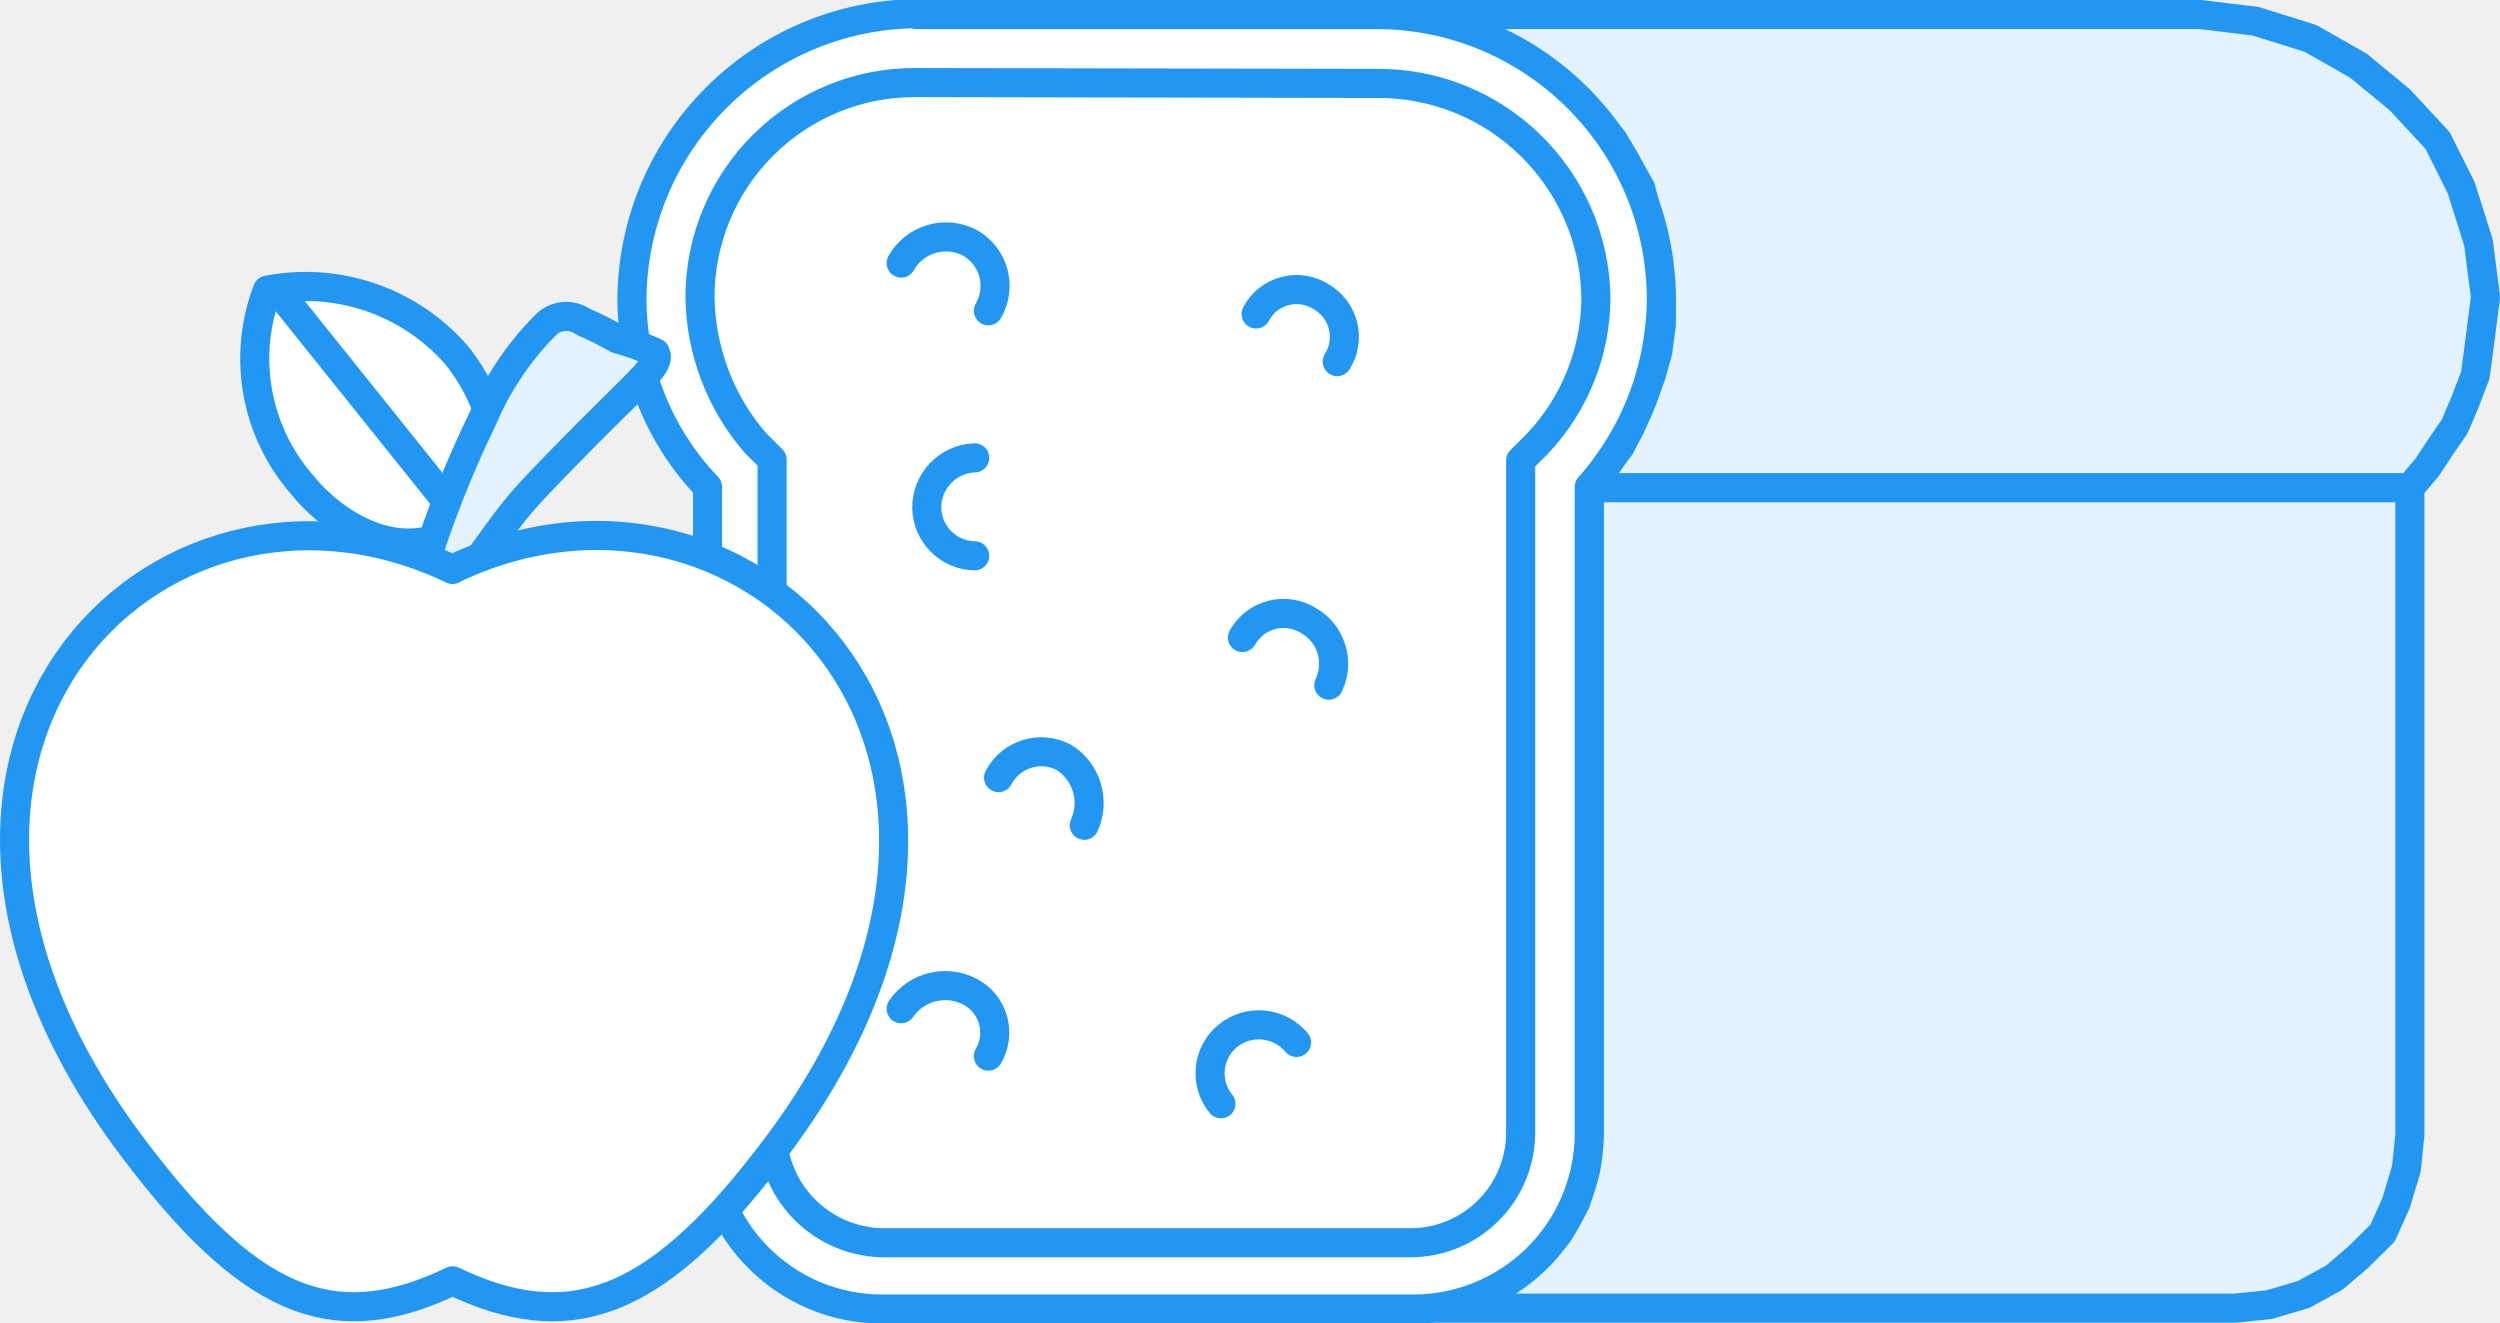
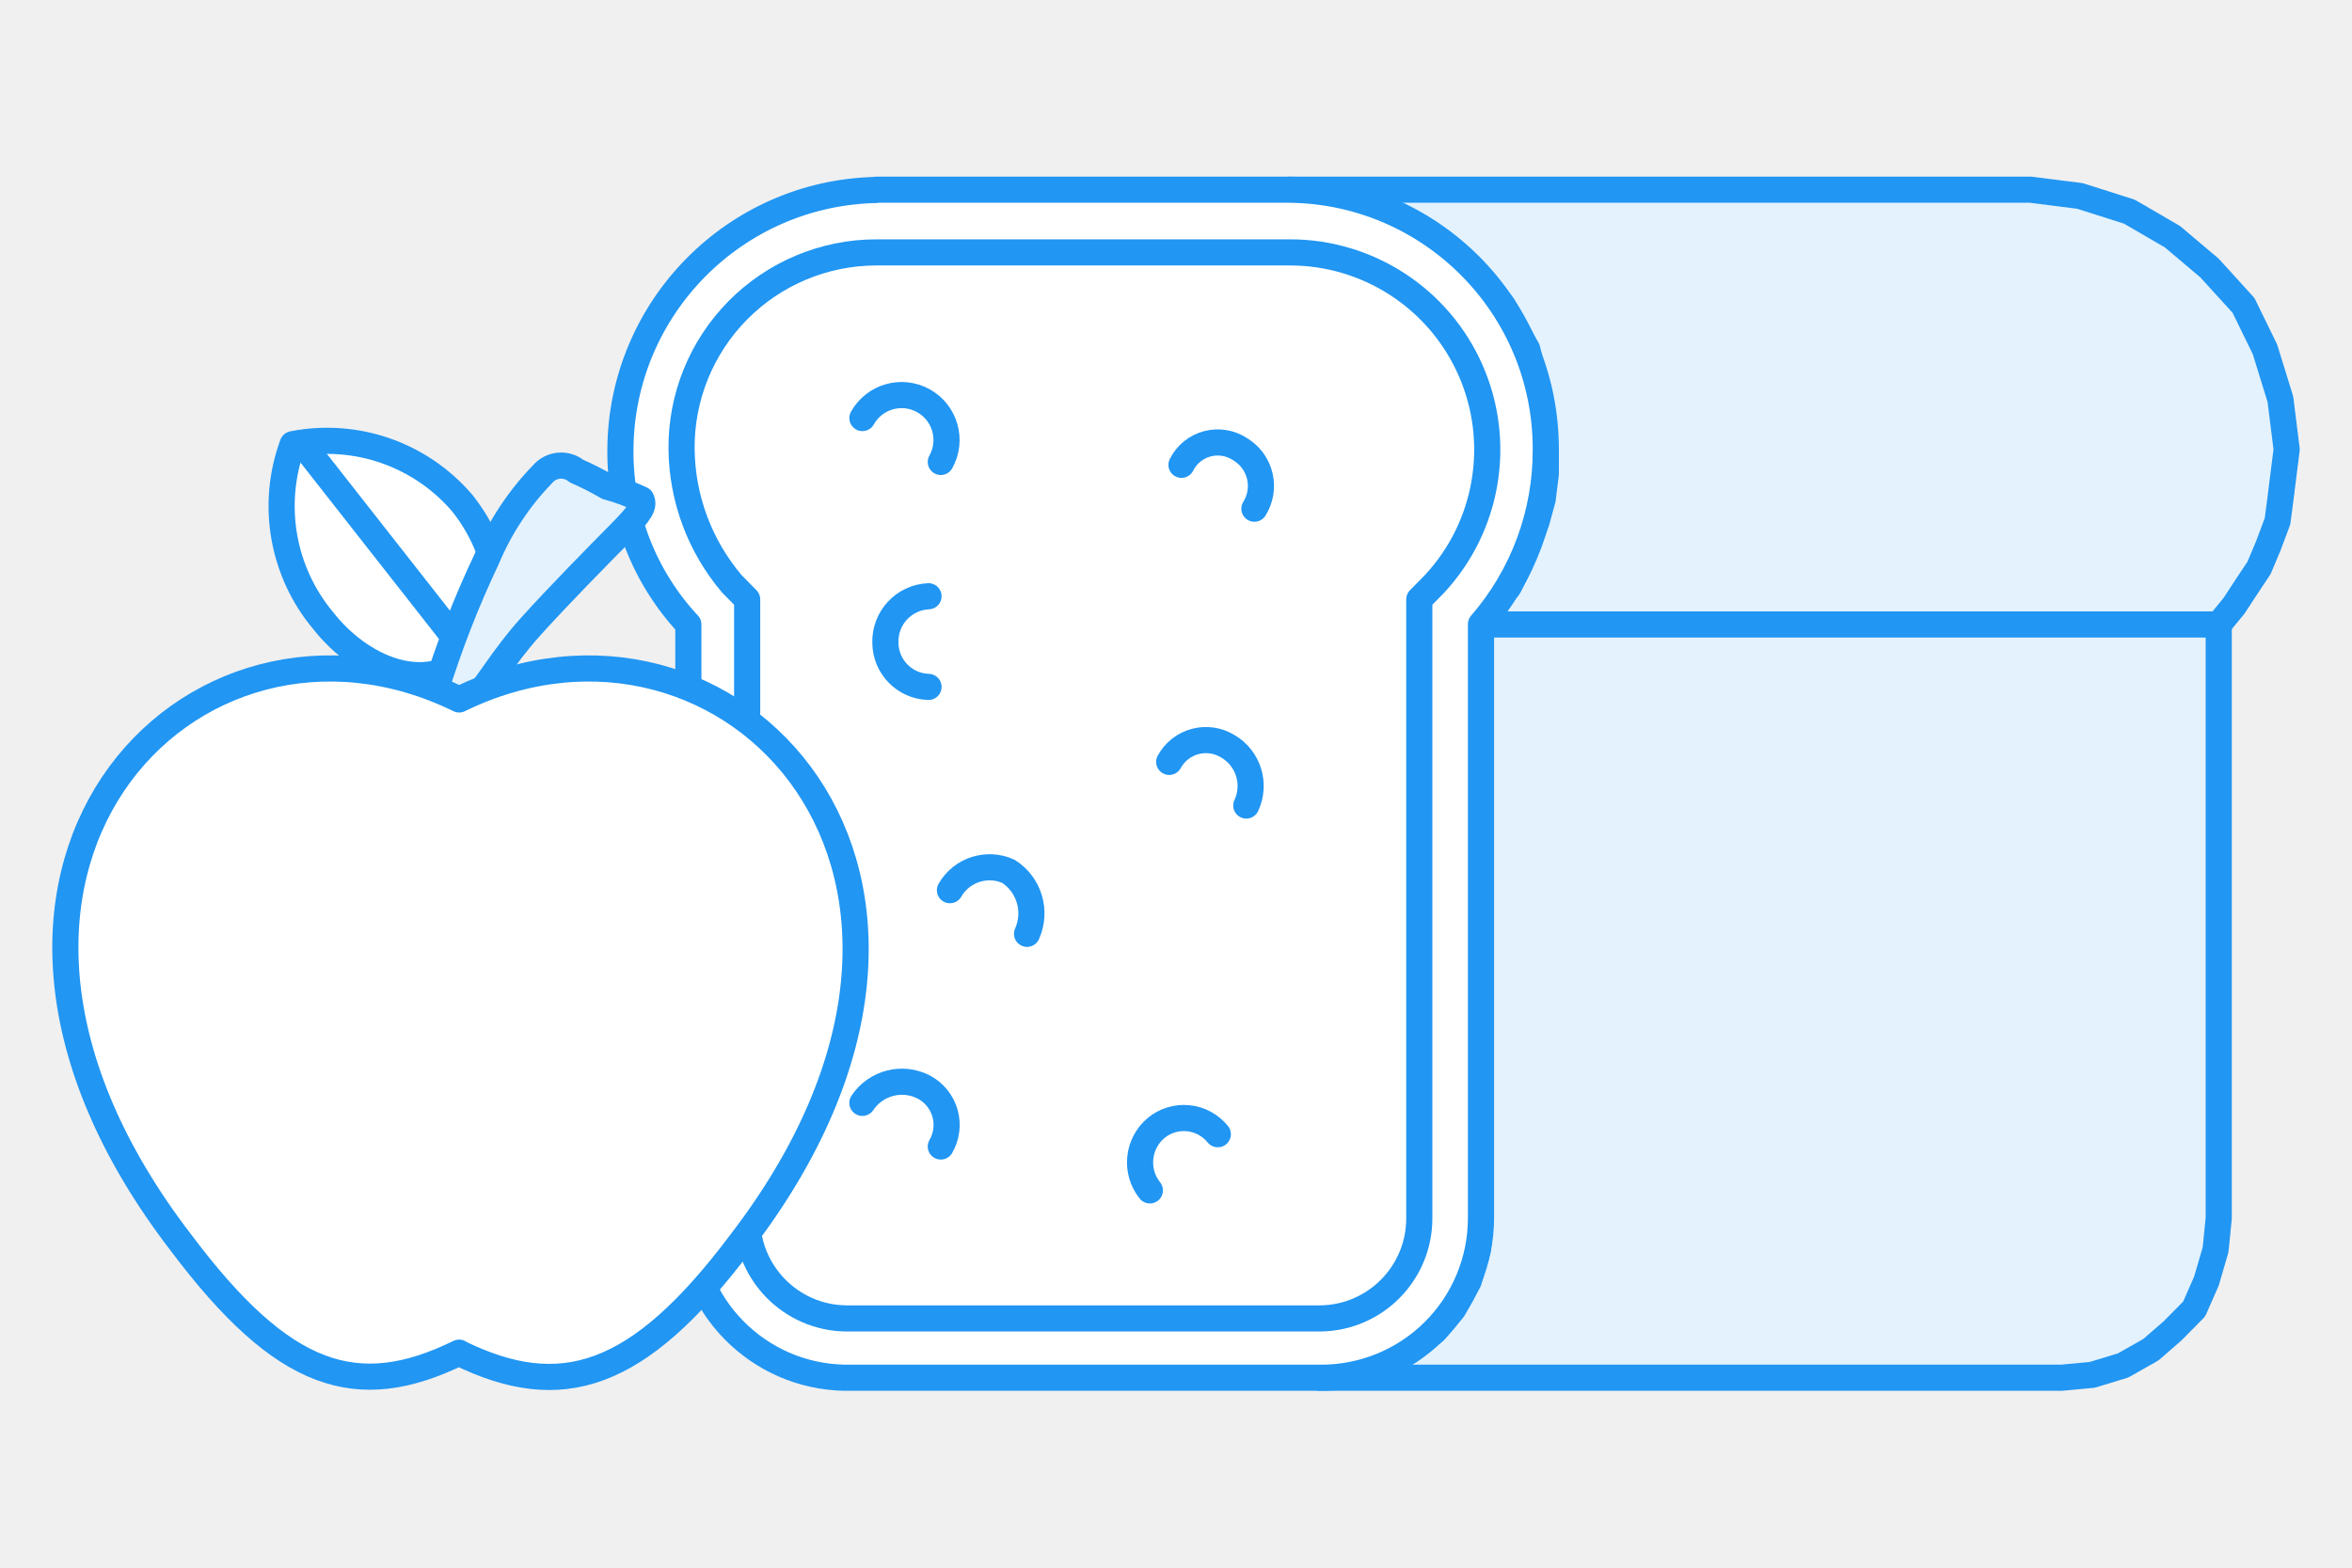
- <svg xmlns="http://www.w3.org/2000/svg" width="86" height="45.5" viewBox="0 0 86 45.5">
-   <defs>
-     <clipPath id="4c187996-1725-4098-b0a7-48911e487921" transform="translate(-2 -7.25)">
-       <rect width="90" height="60" style="fill:none" />
-     </clipPath>
-   </defs>
-   <g id="8605a53e-4a68-4438-ace6-cb4ad7f5b95d" data-name="Слой 2">
-     <g id="c4e290db-d03d-4a1e-8cf5-4f7f495c139c" data-name="Слой 1">
-       <g style="clip-path:url(#4c187996-1725-4098-b0a7-48911e487921)">
-         <polygon points="47.35 0.5 75.7 0.5 77.59 0.73 79.48 1.32 81.13 2.26 82.55 3.43 83.85 4.83 84.67 6.47 85.26 8.35 85.5 10.22 85.5 10.22 85.38 11.16 85.26 12.09 85.15 12.91 84.79 13.85 84.44 14.67 83.96 15.37 83.49 16.08 82.9 16.78 54.67 16.78 55.14 16.08 55.73 15.37 56.09 14.67 56.44 13.85 56.8 12.91 57.03 12.09 57.15 11.16 57.15 10.22 57.15 10.22 56.91 8.35 56.44 6.47 55.5 4.83 54.32 3.43 52.78 2.26 51.13 1.32 49.36 0.73 47.35 0.5" style="fill:#e3f2fd;stroke:#2196f3;stroke-linecap:round;stroke-linejoin:round;fill-rule:evenodd" />
-         <polygon points="54.67 16.78 82.9 16.78 82.9 39.03 82.78 40.2 82.43 41.37 81.96 42.42 81.13 43.24 80.3 43.95 79.24 44.53 78.06 44.88 76.88 45 48.53 45 49.83 44.88 50.89 44.53 51.95 43.95 52.9 43.24 53.61 42.42 54.2 41.37 54.55 40.2 54.67 39.03 54.67 16.78" style="fill:#e3f2fd;stroke:#2196f3;stroke-linecap:round;stroke-linejoin:round;fill-rule:evenodd" />
-         <path d="M33.52,7.75H49.35a9.81,9.81,0,0,1,9.8,9.72h0A9.81,9.81,0,0,1,56.67,24V46.28a6.05,6.05,0,0,1-6.14,6H32.34a6,6,0,0,1-6-6V24a9.36,9.36,0,0,1-2.6-6.56h0a9.89,9.89,0,0,1,9.8-9.72Z" transform="translate(-2 -7.25)" style="fill:#fff;stroke:#2196f3;stroke-linecap:round;stroke-linejoin:round;fill-rule:evenodd" />
-         <path d="M33.52,10.09a7.38,7.38,0,0,0-7.44,7.38,7.83,7.83,0,0,0,1.89,5l.59.59V46.28A3.87,3.87,0,0,0,32.34,50H50.53a3.79,3.79,0,0,0,3.78-3.75V23.09l.59-.59a7.36,7.36,0,0,0,2-5,7.48,7.48,0,0,0-7.56-7.38Z" transform="translate(-2 -7.25)" style="fill:#fff;stroke:#2196f3;stroke-linecap:round;stroke-linejoin:round;fill-rule:evenodd" />
-         <path d="M35.53,26.37a1.68,1.68,0,0,1-1.65-1.64A1.71,1.71,0,0,1,35.53,23" transform="translate(-2 -7.25)" style="fill:none;stroke:#2196f3;stroke-linecap:round;stroke-linejoin:round" />
-         <path d="M44.74,29.18A1.62,1.62,0,0,1,47,28.59a1.71,1.71,0,0,1,.71,2.23" transform="translate(-2 -7.25)" style="fill:none;stroke:#2196f3;stroke-linecap:round;stroke-linejoin:round" />
-         <path d="M36.35,34a1.66,1.66,0,0,1,2.24-.7,1.85,1.85,0,0,1,.71,2.34" transform="translate(-2 -7.25)" style="fill:none;stroke:#2196f3;stroke-linecap:round;stroke-linejoin:round" />
-         <path d="M44,45.22a1.66,1.66,0,0,1,.24-2.34,1.69,1.69,0,0,1,2.36.23" transform="translate(-2 -7.25)" style="fill:none;stroke:#2196f3;stroke-linecap:round;stroke-linejoin:round" />
-         <path d="M45.21,18.05a1.57,1.57,0,0,1,2.24-.59A1.59,1.59,0,0,1,48,19.69" transform="translate(-2 -7.25)" style="fill:none;stroke:#2196f3;stroke-linecap:round;stroke-linejoin:round" />
-         <path d="M33,41.95a1.84,1.84,0,0,1,2.36-.59A1.59,1.59,0,0,1,36,43.58" transform="translate(-2 -7.25)" style="fill:none;stroke:#2196f3;stroke-linecap:round;stroke-linejoin:round" />
-         <path d="M33,16.3a1.77,1.77,0,0,1,2.36-.7A1.7,1.7,0,0,1,36,17.94" transform="translate(-2 -7.25)" style="fill:none;stroke:#2196f3;stroke-linecap:round;stroke-linejoin:round" />
-         <path d="M17.93,25.2c-1.65,1.52-4.13.47-5.55-1.29a6.59,6.59,0,0,1-1.18-6.68,6.89,6.89,0,0,1,6.5,2.23c1.42,1.76,2,4.33.24,5.74Z" transform="translate(-2 -7.25)" style="fill:#fff;stroke:#2196f3;stroke-linecap:round;stroke-linejoin:round;fill-rule:evenodd" />
-         <line x1="9.55" y1="9.99" x2="15.93" y2="17.95" style="fill:#fff;stroke:#2196f3;stroke-linecap:round;stroke-linejoin:round" />
-         <path d="M16.63,26.6a36.71,36.71,0,0,1,2-5,10.17,10.17,0,0,1,2.13-3.16,1,1,0,0,1,1.3-.12,11,11,0,0,1,1.18.59,7.84,7.84,0,0,1,1.3.47c.12.23,0,.47-.83,1.29S21.35,23,20.29,24.14s-1.65,2.23-2.13,2.69a3.24,3.24,0,0,1-1.06.94c-.35.23-.47.47-.71.35s-.24-.23.24-1.52Z" transform="translate(-2 -7.25)" style="fill:#e3f2fd;stroke:#2196f3;stroke-linecap:round;stroke-linejoin:round;fill-rule:evenodd" />
-         <path d="M17.57,51.31c3.9,1.87,6.85.94,10.75-4.1,10.87-13.82-.47-25.3-10.75-20.38m0,24.48c-3.9,1.87-6.73.94-10.63-4.1C-3.92,33.4,7.3,21.92,17.57,26.84" transform="translate(-2 -7.25)" style="fill:#fff;stroke:#2196f3;stroke-linecap:round;stroke-linejoin:round;fill-rule:evenodd" />
-       </g>
-     </g>
+ <svg xmlns="http://www.w3.org/2000/svg" viewBox="0 0 90 60">
+   <g id="9d914e6f-ca9f-423c-a6be-6cee31c73f07" data-name="solutions-6">
+     <polygon points="49.35 7.26 77.7 7.26 79.59 7.5 81.48 8.1 83.13 9.06 84.55 10.26 85.85 11.69 86.67 13.37 87.26 15.28 87.5 17.2 87.5 17.2 87.38 18.15 87.26 19.11 87.15 19.95 86.79 20.91 86.44 21.74 85.96 22.46 85.49 23.18 84.9 23.9 56.67 23.9 57.14 23.18 57.73 22.46 58.09 21.74 58.44 20.91 58.8 19.95 59.03 19.11 59.15 18.15 59.15 17.2 59.15 17.2 58.91 15.28 58.44 13.37 57.5 11.69 56.32 10.26 54.78 9.06 53.13 8.1 51.36 7.5 49.35 7.26" style="fill:#e3f2fd;stroke:#2196f3;stroke-linecap:round;stroke-linejoin:round;fill-rule:evenodd" />
+     <polygon points="56.67 23.9 84.9 23.9 84.9 46.63 84.78 47.83 84.43 49.03 83.96 50.1 83.13 50.94 82.3 51.66 81.24 52.26 80.06 52.62 78.88 52.73 50.53 52.73 51.83 52.62 52.89 52.26 53.95 51.66 54.9 50.94 55.61 50.1 56.2 49.03 56.55 47.83 56.67 46.63 56.67 23.9" style="fill:#e3f2fd;stroke:#2196f3;stroke-linecap:round;stroke-linejoin:round;fill-rule:evenodd" />
+     <path d="M33.52,7.26H49.35a9.92,9.92,0,0,1,9.8,9.93h0a10.15,10.15,0,0,1-2.48,6.7V46.63a6.11,6.11,0,0,1-6.14,6.1H32.34a6.09,6.09,0,0,1-6-6.1V23.9a9.68,9.68,0,0,1-2.6-6.7h0a10,10,0,0,1,9.8-9.93Z" style="fill:#fff;stroke:#2196f3;stroke-linecap:round;stroke-linejoin:round;fill-rule:evenodd" />
+     <path d="M33.52,9.66a7.46,7.46,0,0,0-7.44,7.54A8.1,8.1,0,0,0,28,22.34l.59.6V46.63a3.83,3.83,0,0,0,3.78,3.83H50.53a3.83,3.83,0,0,0,3.78-3.83V22.94l.59-.6A7.55,7.55,0,0,0,49.35,9.66Z" style="fill:#fff;stroke:#2196f3;stroke-linecap:round;stroke-linejoin:round;fill-rule:evenodd" />
+     <path d="M35.53,26.29a1.7,1.7,0,0,1-1.65-1.68,1.73,1.73,0,0,1,1.65-1.79" style="fill:none;stroke:#2196f3;stroke-linecap:round;stroke-linejoin:round" />
+     <path d="M44.74,29.16a1.6,1.6,0,0,1,2.24-.6,1.76,1.76,0,0,1,.71,2.27" style="fill:none;stroke:#2196f3;stroke-linecap:round;stroke-linejoin:round" />
+     <path d="M36.35,34.07a1.75,1.75,0,0,1,2.24-.72,1.91,1.91,0,0,1,.71,2.39" style="fill:none;stroke:#2196f3;stroke-linecap:round;stroke-linejoin:round" />
+     <path d="M44,45.56a1.72,1.72,0,0,1,.24-2.39,1.67,1.67,0,0,1,2.36.24" style="fill:none;stroke:#2196f3;stroke-linecap:round;stroke-linejoin:round" />
+     <path d="M45.21,17.79a1.55,1.55,0,0,1,2.24-.6A1.64,1.64,0,0,1,48,19.47" style="fill:none;stroke:#2196f3;stroke-linecap:round;stroke-linejoin:round" />
+     <path d="M33,42.21a1.82,1.82,0,0,1,2.36-.6A1.64,1.64,0,0,1,36,43.88" style="fill:none;stroke:#2196f3;stroke-linecap:round;stroke-linejoin:round" />
+     <path d="M33,16a1.7,1.7,0,1,1,3,1.68" style="fill:none;stroke:#2196f3;stroke-linecap:round;stroke-linejoin:round" />
+     <path d="M17.93,25.09c-1.65,1.56-4.13.48-5.55-1.32A6.84,6.84,0,0,1,11.2,17a6.8,6.8,0,0,1,6.5,2.27c1.42,1.79,2,4.43.24,5.86Z" style="fill:#fff;stroke:#2196f3;stroke-linecap:round;stroke-linejoin:round;fill-rule:evenodd" />
+     <line x1="11.55" y1="16.96" x2="17.93" y2="25.09" style="fill:#fff;stroke:#2196f3;stroke-linecap:round;stroke-linejoin:round" />
+     <path d="M16.63,26.53a38,38,0,0,1,2-5.15,10.4,10.4,0,0,1,2.13-3.23.93.93,0,0,1,1.3-.12,10.87,10.87,0,0,1,1.18.6,7.73,7.73,0,0,1,1.3.48c.12.24,0,.48-.83,1.32S21.35,22.82,20.29,24s-1.65,2.27-2.13,2.75a8.7,8.7,0,0,1-1.06,1.08c-.35.12-.59.36-.71.24s-.24-.24.24-1.56Z" style="fill:#e3f2fd;stroke:#2196f3;stroke-linecap:round;stroke-linejoin:round;fill-rule:evenodd" />
+     <path d="M17.57,51.78c3.9,1.91,6.85,1,10.75-4.19,10.87-14.12-.47-25.85-10.75-20.82m0,25c-3.9,1.91-6.73,1-10.63-4.19C-3.92,33.47,7.3,21.74,17.57,26.77" style="fill:#fff;stroke:#2196f3;stroke-linecap:round;stroke-linejoin:round;fill-rule:evenodd" />
  </g>
</svg>
